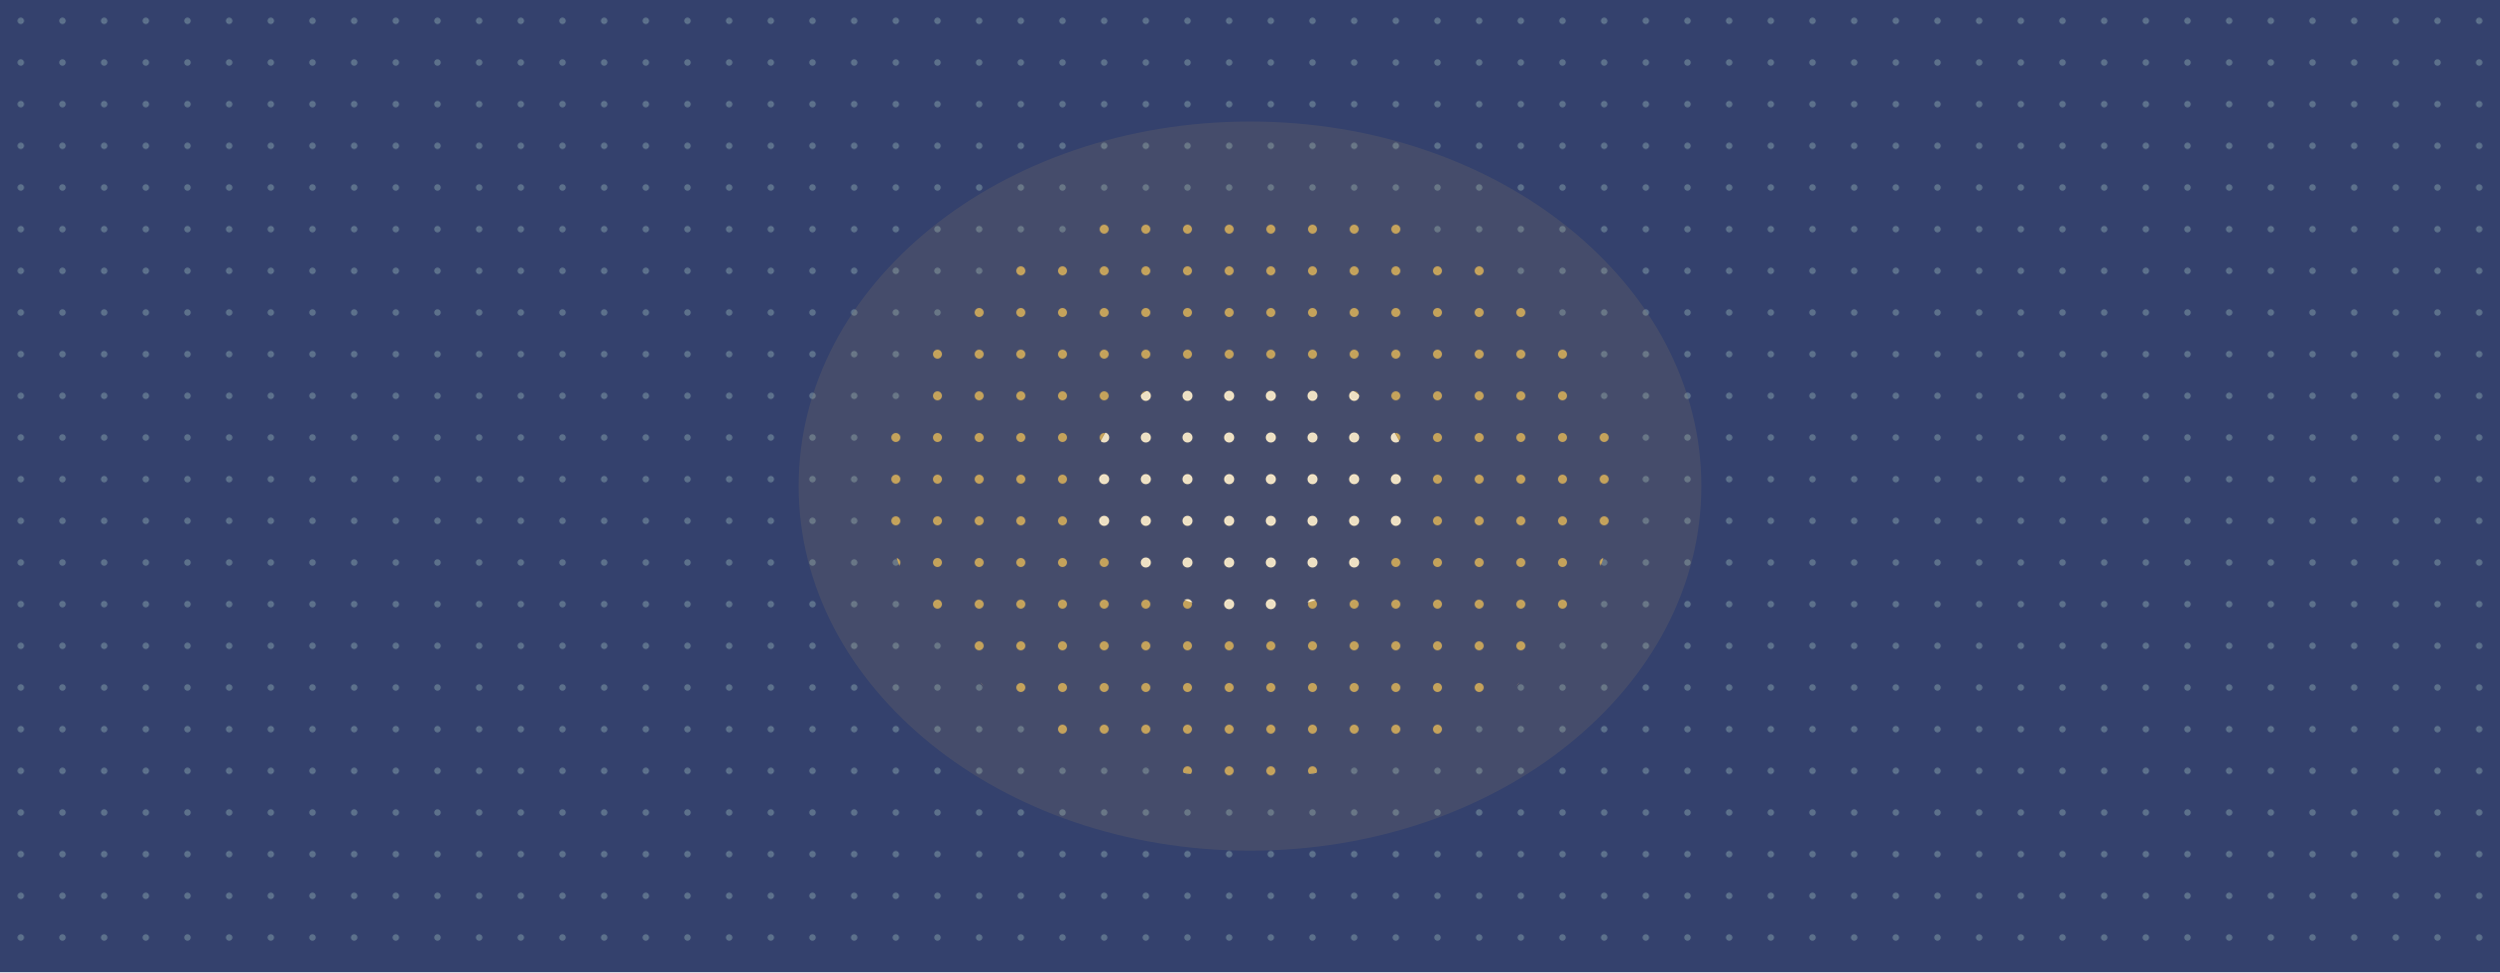
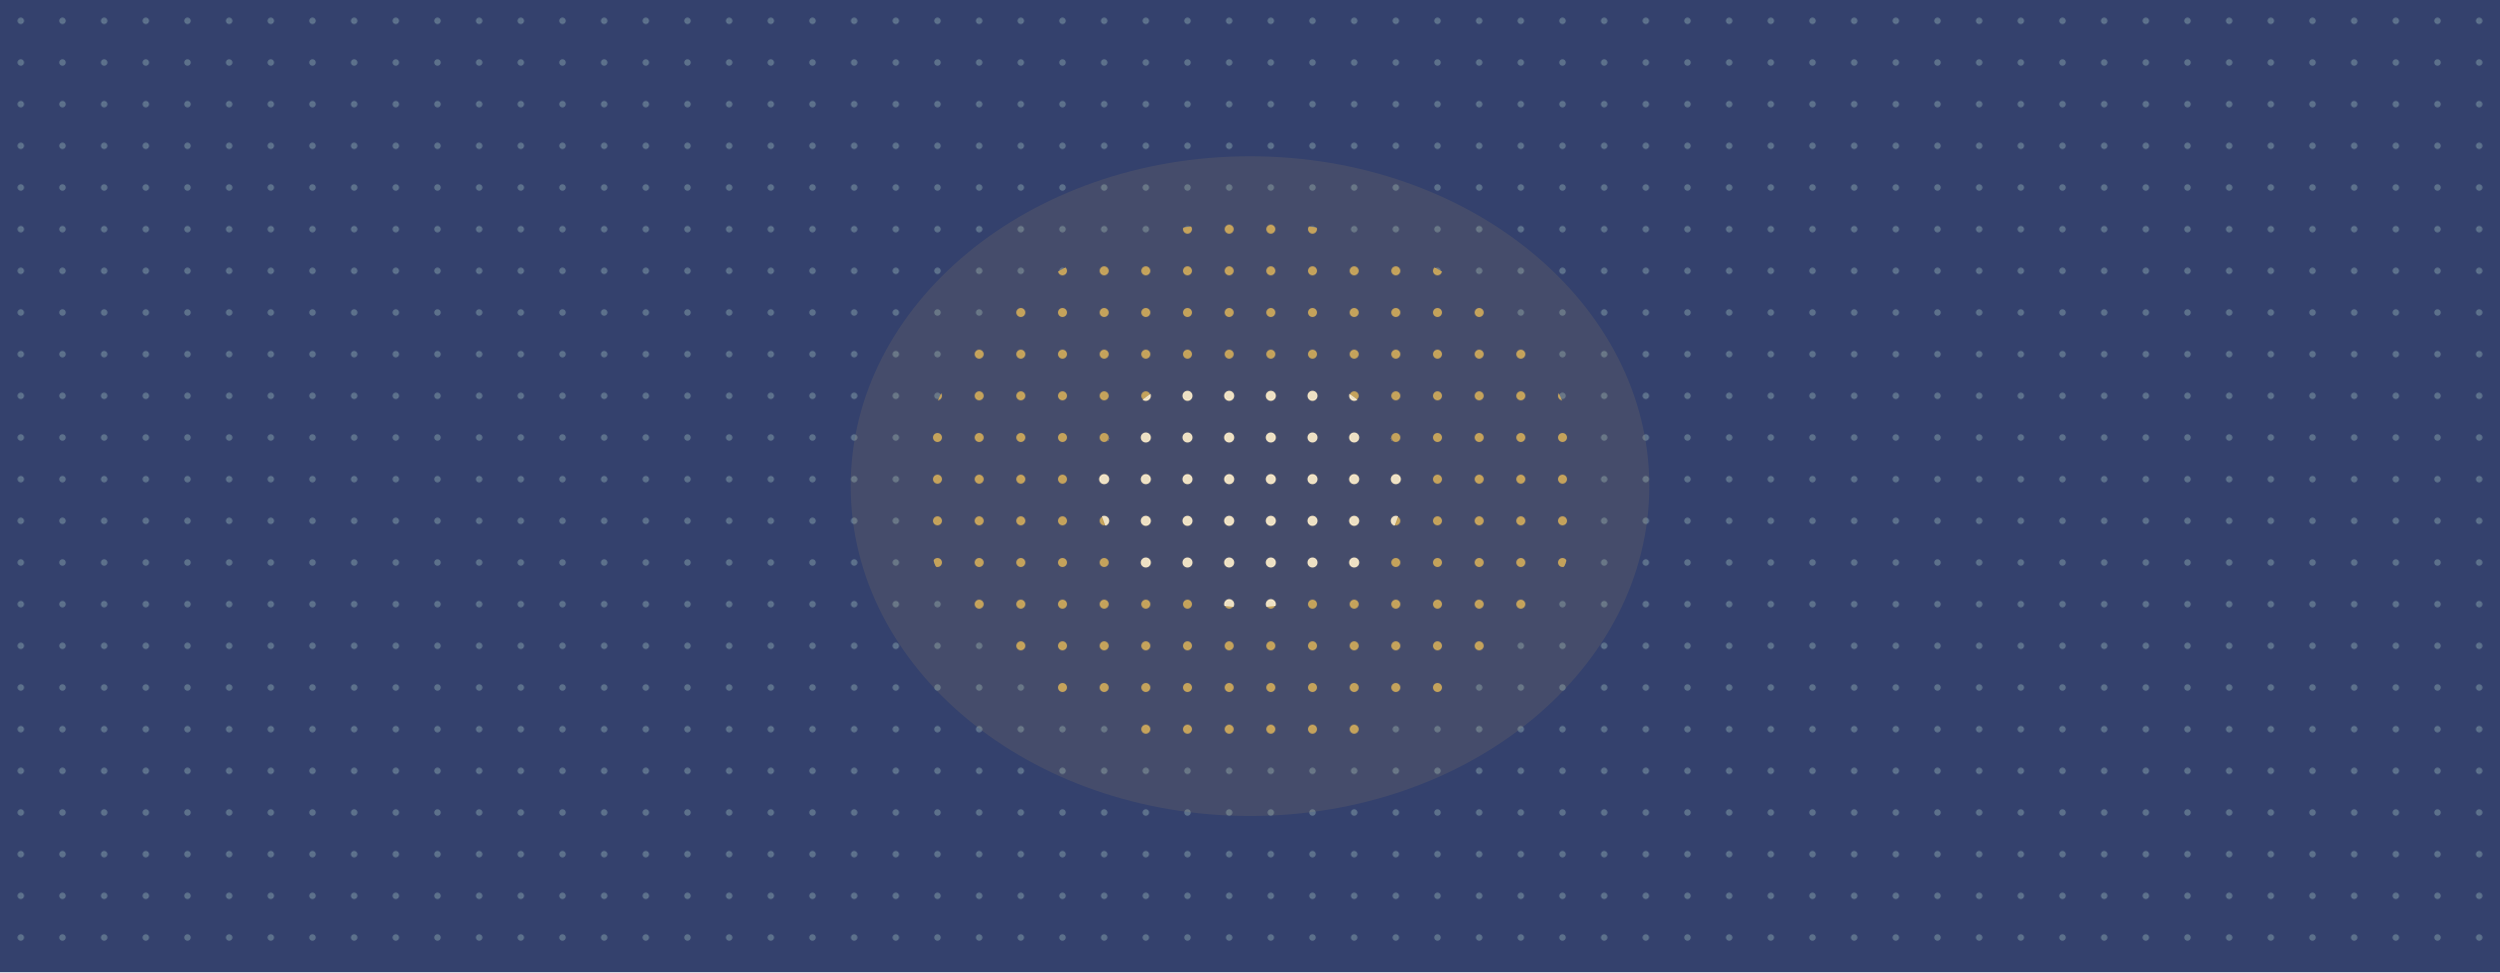
<svg xmlns="http://www.w3.org/2000/svg" width="1440" height="560" viewBox="0 0 1440 560" preserveAspectRatio="xMidYMid slice" role="img">
  <style>
.bloom{animation:drift 22s ease-in-out infinite;}
- @keyframes drift{0%{transform:translate(0px,0px);}25%{transform:translate(-42px,36px);}50%{transform:translate(27px,63px);}75%{transform:translate(-12px,-27px);}100%{transform:translate(0px,0px);}}
+ @keyframes drift{0%{transform:translate(0px,0px);}25%{transform:translate(-20px,18px);}50%{transform:translate(14px,30px);}75%{transform:translate(-8px,-14px);}100%{transform:translate(0px,0px);}}
.core{animation:pulse 6.5s ease-in-out infinite;}
@keyframes pulse{0%,100%{opacity:1;}50%{opacity:0.72;}}
@media (prefers-reduced-motion: reduce){.bloom,.core{animation:none;}}
</style>
  <defs>
    <pattern id="hCool" patternUnits="userSpaceOnUse" width="24" height="24">
      <circle cx="12" cy="12" r="1.9" fill="#637890" />
    </pattern>
    <pattern id="hGold" patternUnits="userSpaceOnUse" width="24" height="24">
      <circle cx="12" cy="12" r="2.6" fill="#C4A25B" />
    </pattern>
    <pattern id="hBright" patternUnits="userSpaceOnUse" width="24" height="24">
      <circle cx="12" cy="12" r="2.9" fill="#EDE0C4" />
    </pattern>
    <linearGradient id="hScrim" x1="0" y1="0" x2="1" y2="0">
      <stop offset="0" stop-color="#34416D" stop-opacity="0.6" />
      <stop offset="0.5" stop-color="#34416D" stop-opacity="0" />
    </linearGradient>
  </defs>
  <rect x="0" y="0" width="1440" height="560" fill="#34416D" />
  <rect x="0" y="0" width="1440" height="560" fill="url(#hCool)" opacity="0.85" />
  <g class="bloom">
-     <ellipse cx="720" cy="280" rx="260" ry="210" fill="#C4A25B" opacity="0.12" />
-     <ellipse cx="720" cy="280" rx="210" ry="168" fill="url(#hGold)" />
-     <ellipse class="core" cx="720" cy="280" rx="92" ry="72" fill="url(#hBright)" />
+     <ellipse cx="720" cy="280" rx="230" ry="190" fill="#C4A25B" opacity="0.12" />
+     <ellipse cx="720" cy="280" rx="190" ry="152" fill="url(#hGold)" />
+     <ellipse class="core" cx="720" cy="280" rx="88" ry="70" fill="url(#hBright)" />
  </g>
</svg>
